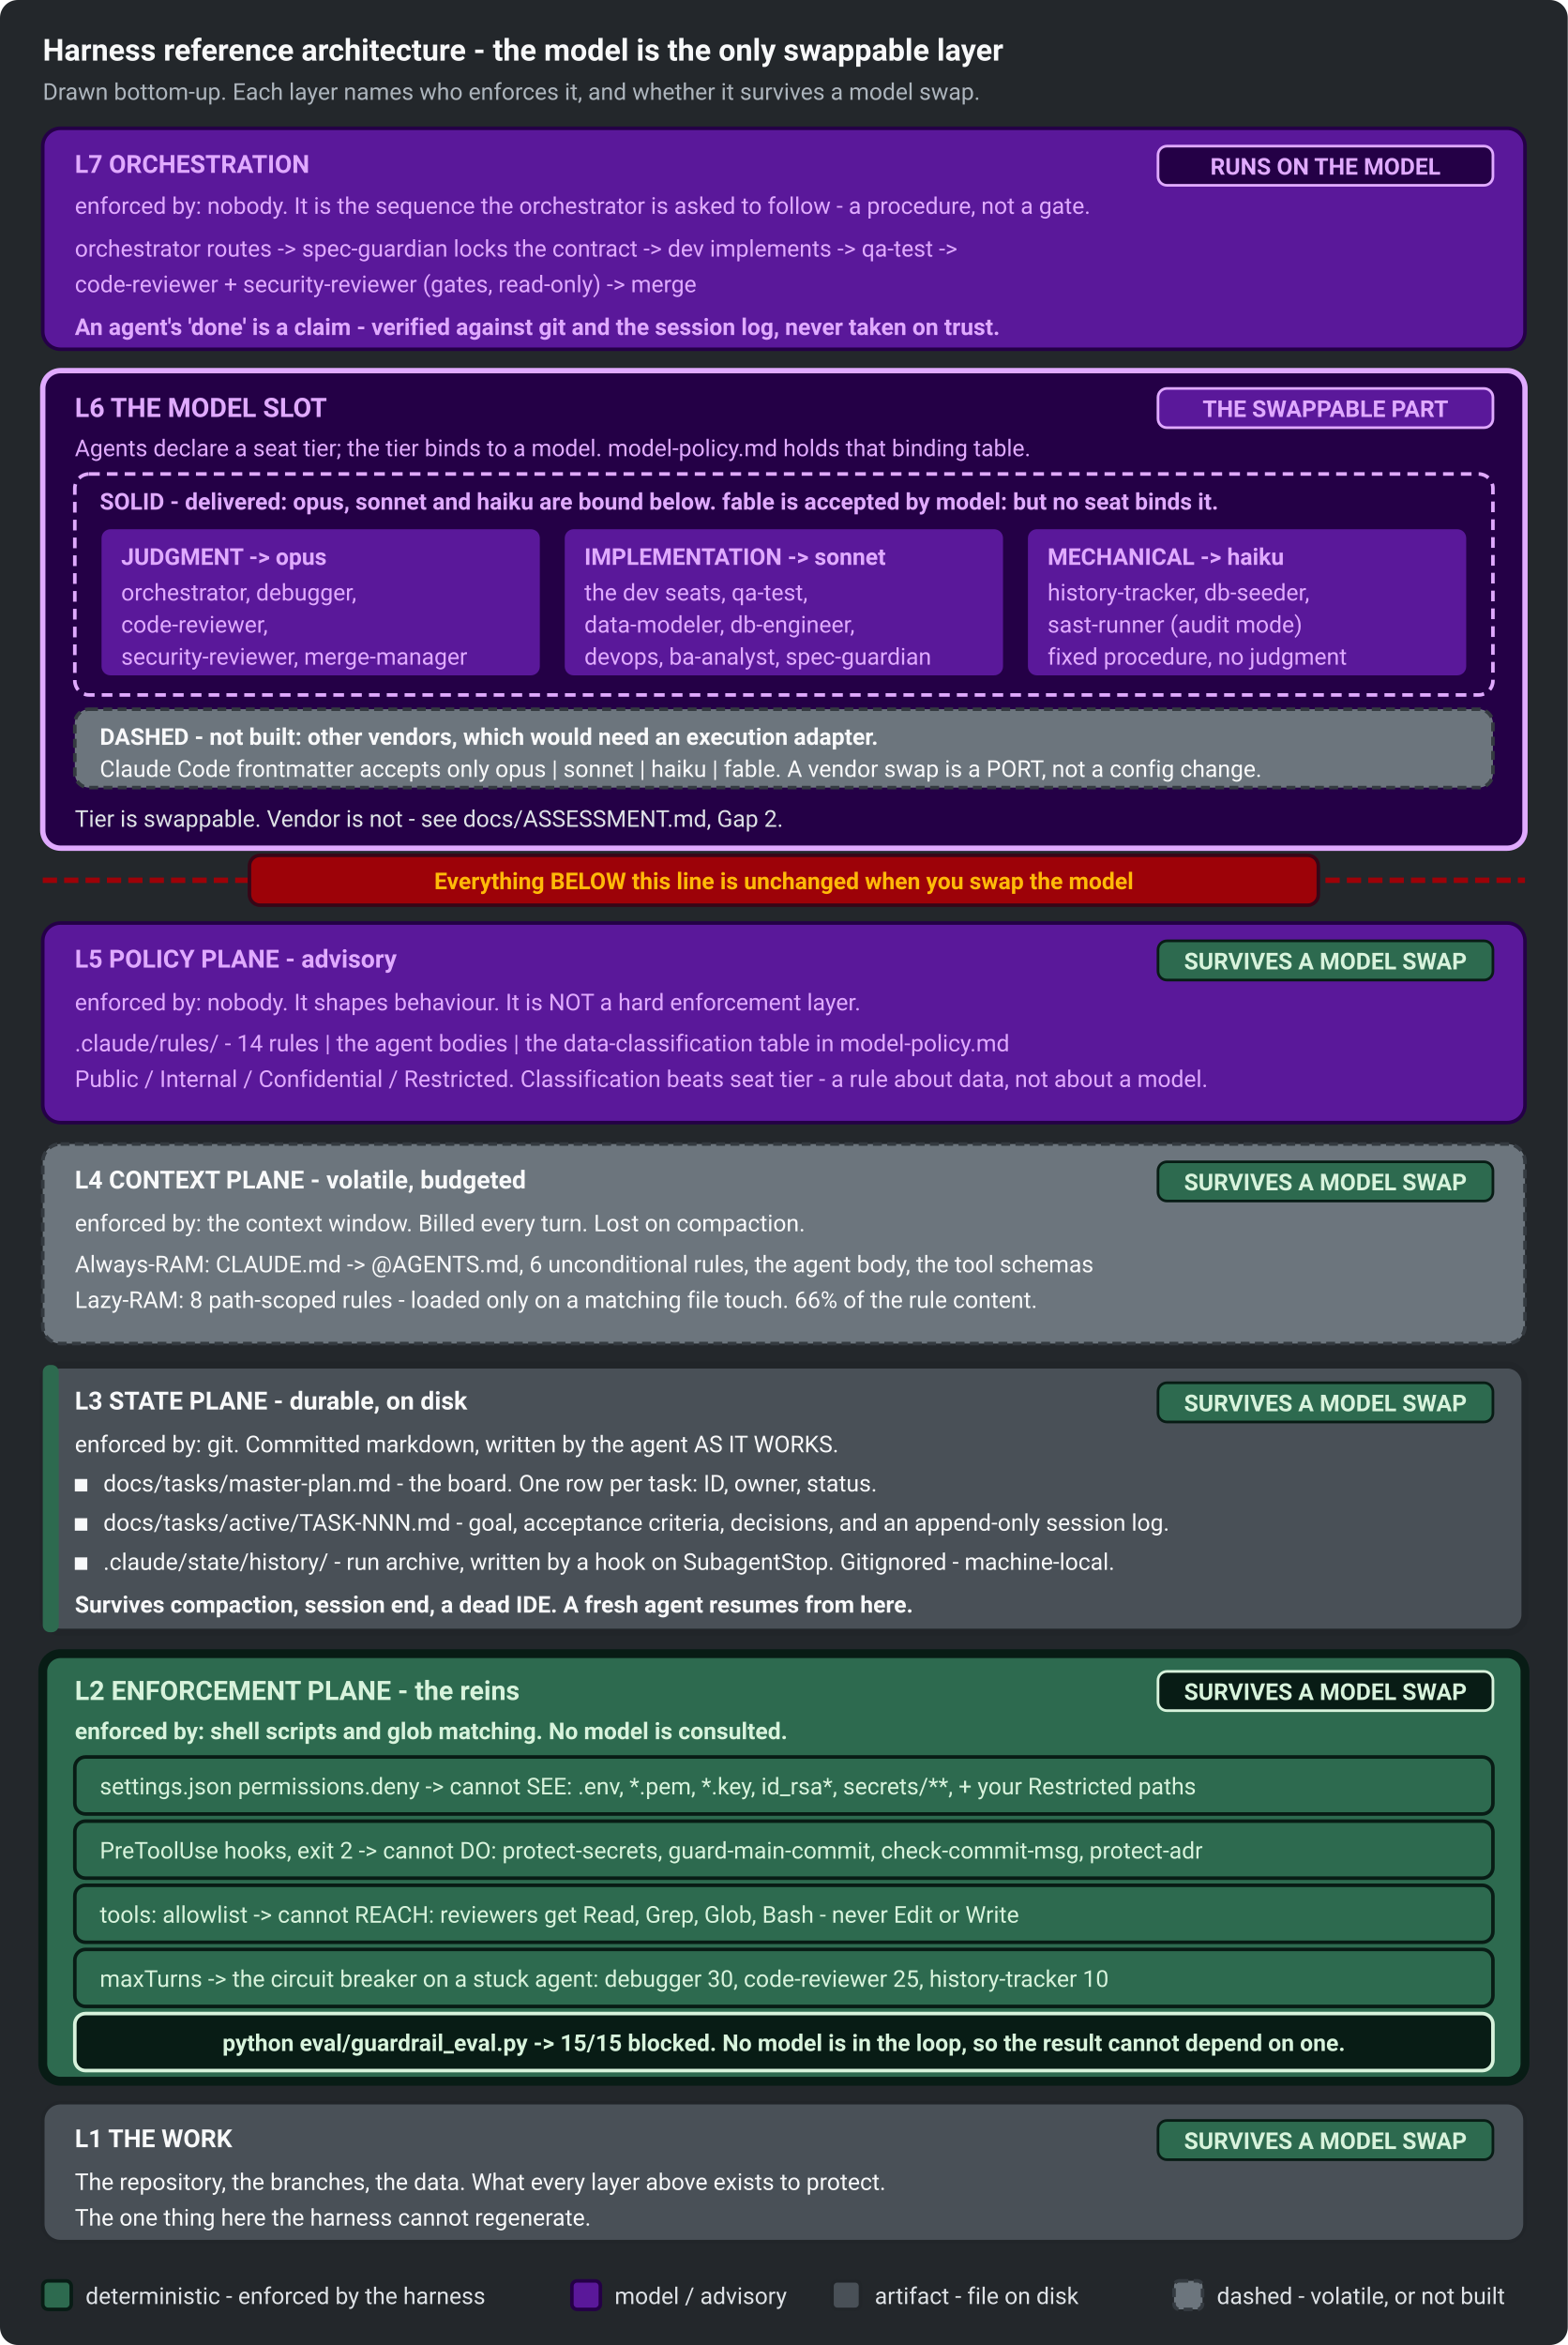
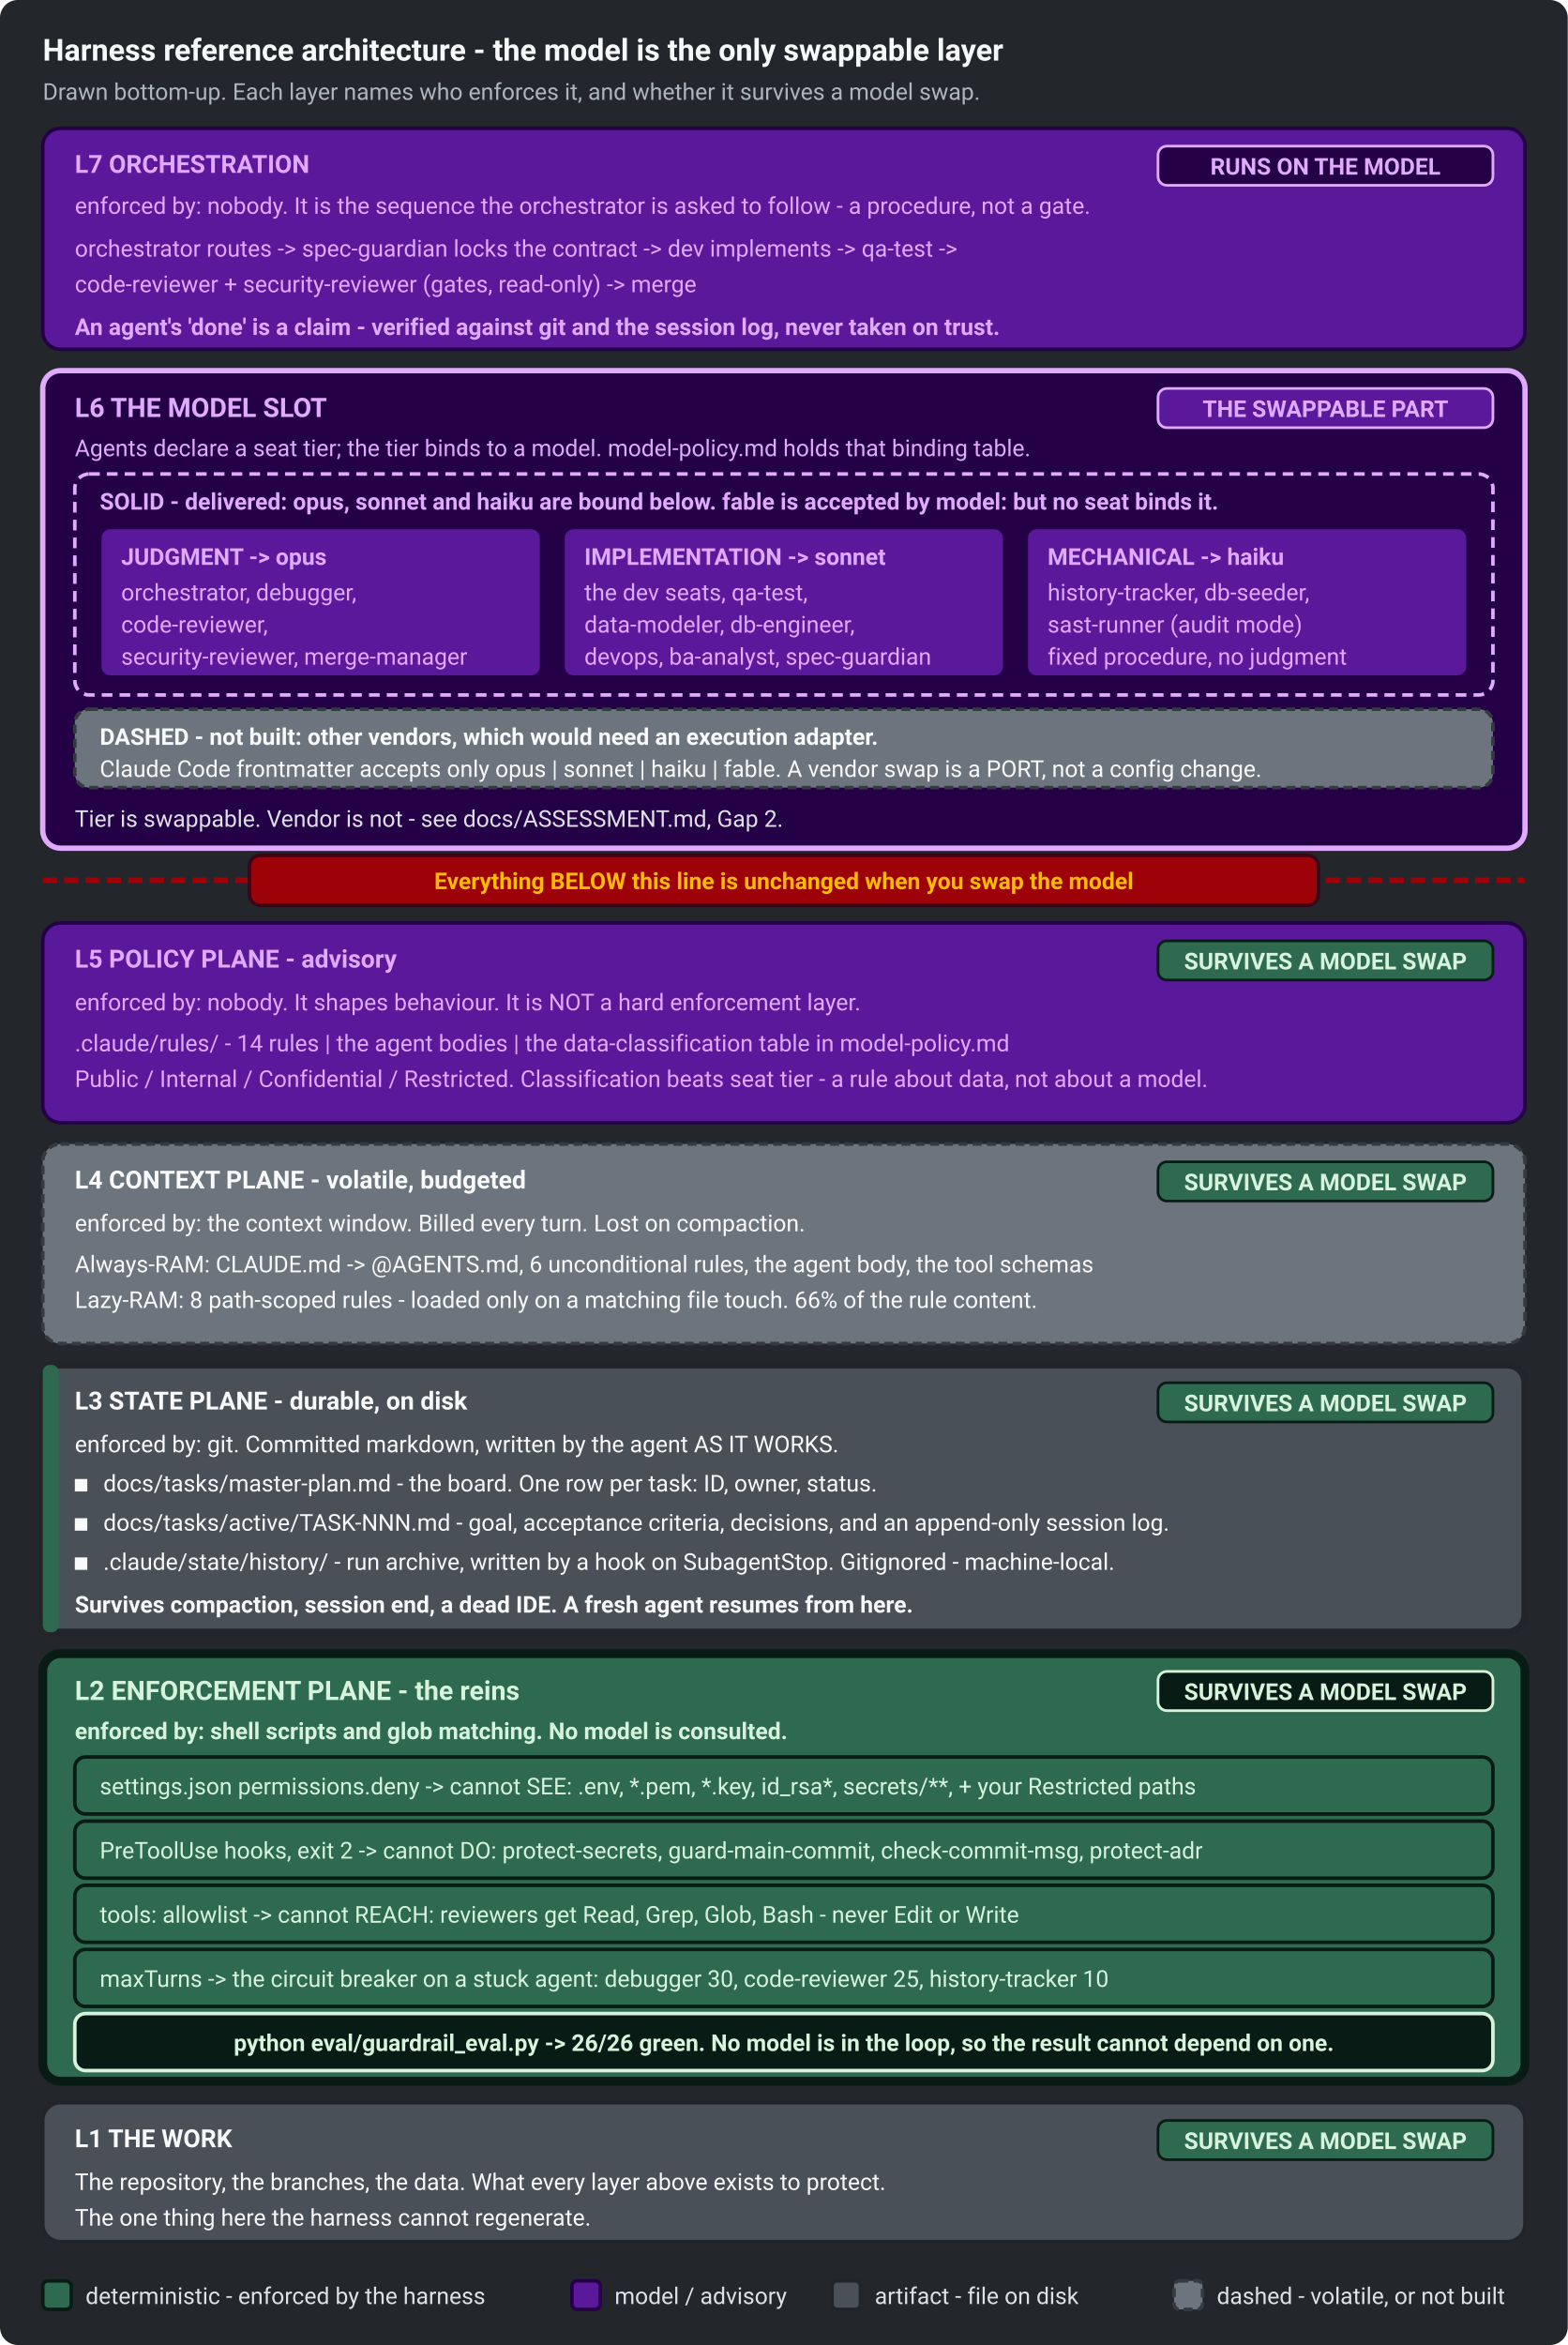
<svg xmlns="http://www.w3.org/2000/svg" width="880" height="1316" viewBox="0 0 880 1316" role="img" aria-label="Harness reference architecture, drawn bottom-up in seven layers. L1 the work: the repository, branches and data. L2 the enforcement plane, the thickest band: settings.json permissions.deny, PreToolUse hooks exiting 2, the tools allowlist, and maxTurns, all enforced by shell scripts and glob matching with no model consulted, and proven by a 15 out of 15 guardrail eval. L3 the state plane: the master plan board, the task files with their session logs, and the append-only run archive, all durable on disk. L4 the context plane: always-RAM and lazy-RAM, volatile and billed every turn. L5 the policy plane: 14 rules, the agent bodies, and the data-classification table, advisory only. A red boundary line marks that everything below it is unchanged when you swap the model. L6 the model slot: a dashed socket holding the seat-tier bindings, judgment to opus, implementation to sonnet, mechanical to haiku, with a dashed not-built zone for other vendors, and a footnote noting that tier is swappable but vendor is not. L7 orchestration, which runs on the model." font-family="ui-sans-serif, system-ui, -apple-system, Segoe UI, Roboto, sans-serif">
  <rect x="0" y="0" width="880" height="1316" rx="10" fill="#23272B" />
  <text x="24" y="34" font-size="17" font-weight="700" fill="#F8F9FA">Harness reference architecture - the model is the only swappable layer</text>
  <text x="24" y="56" font-size="13" fill="#ADB5BD">Drawn bottom-up. Each layer names who enforces it, and whether it survives a model swap.</text>
  <rect x="24" y="72" width="832" height="124" rx="10" fill="#5A189A" stroke="#240046" stroke-width="2" />
  <text x="42" y="97" font-size="14" font-weight="700" fill="#E0AAFF">L7   ORCHESTRATION</text>
  <rect x="650" y="82" width="188" height="22" rx="5" fill="#240046" stroke="#E0AAFF" stroke-width="1.5" />
  <text x="744" y="98" font-size="13" font-weight="700" fill="#E0AAFF" text-anchor="middle">RUNS ON THE MODEL</text>
  <text x="42" y="120" font-size="13" fill="#E0AAFF">enforced by: nobody. It is the sequence the orchestrator is asked to follow - a procedure, not a gate.</text>
  <text x="42" y="144" font-size="13" fill="#E0AAFF">orchestrator routes  -&gt;  spec-guardian locks the contract  -&gt;  dev implements  -&gt;  qa-test  -&gt;</text>
  <text x="42" y="164" font-size="13" fill="#E0AAFF">code-reviewer + security-reviewer  (gates, read-only)  -&gt;  merge</text>
  <text x="42" y="188" font-size="13" font-weight="700" fill="#E0AAFF">An agent's 'done' is a claim - verified against git and the session log, never taken on trust.</text>
  <rect x="24" y="208" width="832" height="268" rx="10" fill="#240046" stroke="#E0AAFF" stroke-width="3" />
  <text x="42" y="234" font-size="15" font-weight="700" fill="#E0AAFF">L6   THE MODEL SLOT</text>
  <rect x="650" y="218" width="188" height="22" rx="5" fill="#5A189A" stroke="#E0AAFF" stroke-width="1.5" />
  <text x="744" y="234" font-size="13" font-weight="700" fill="#E0AAFF" text-anchor="middle">THE SWAPPABLE PART</text>
  <text x="42" y="256" font-size="13" fill="#E0AAFF">Agents declare a seat tier; the tier binds to a model. model-policy.md holds that binding table.</text>
  <rect x="42" y="266" width="796" height="124" rx="8" fill="#240046" stroke="#E0AAFF" stroke-width="2" stroke-dasharray="6 4" />
  <text x="56" y="286" font-size="13" font-weight="700" fill="#E0AAFF">SOLID - delivered: opus, sonnet and haiku are bound below. fable is accepted by model: but no seat binds it.</text>
  <rect x="56" y="296" width="248" height="84" rx="6" fill="#5A189A" stroke="#240046" stroke-width="2" />
  <text x="68" y="317" font-size="13" font-weight="700" fill="#E0AAFF">JUDGMENT  -&gt;  opus</text>
  <text x="68" y="337" font-size="13" fill="#E0AAFF">orchestrator, debugger,</text>
  <text x="68" y="355" font-size="13" fill="#E0AAFF">code-reviewer,</text>
  <text x="68" y="373" font-size="13" fill="#E0AAFF">security-reviewer, merge-manager</text>
  <rect x="316" y="296" width="248" height="84" rx="6" fill="#5A189A" stroke="#240046" stroke-width="2" />
  <text x="328" y="317" font-size="13" font-weight="700" fill="#E0AAFF">IMPLEMENTATION  -&gt;  sonnet</text>
  <text x="328" y="337" font-size="13" fill="#E0AAFF">the dev seats, qa-test,</text>
  <text x="328" y="355" font-size="13" fill="#E0AAFF">data-modeler, db-engineer,</text>
  <text x="328" y="373" font-size="13" fill="#E0AAFF">devops, ba-analyst, spec-guardian</text>
  <rect x="576" y="296" width="248" height="84" rx="6" fill="#5A189A" stroke="#240046" stroke-width="2" />
  <text x="588" y="317" font-size="13" font-weight="700" fill="#E0AAFF">MECHANICAL  -&gt;  haiku</text>
  <text x="588" y="337" font-size="13" fill="#E0AAFF">history-tracker, db-seeder,</text>
  <text x="588" y="355" font-size="13" fill="#E0AAFF">sast-runner (audit mode)</text>
  <text x="588" y="373" font-size="13" fill="#E0AAFF">fixed procedure, no judgment</text>
  <rect x="42" y="398" width="796" height="44" rx="8" fill="#6C757D" stroke="#343A40" stroke-width="2" stroke-dasharray="5 3" />
  <text x="56" y="418" font-size="13" font-weight="700" fill="#F8F9FA">DASHED - not built: other vendors, which would need an execution adapter.</text>
  <text x="56" y="436" font-size="13" fill="#F8F9FA">Claude Code frontmatter accepts only opus | sonnet | haiku | fable. A vendor swap is a PORT, not a config change.</text>
  <text x="42" y="464" font-size="13" fill="#DEE2E6">Tier is swappable. Vendor is not - see docs/ASSESSMENT.md, Gap 2.</text>
  <line x1="24" y1="494" x2="856" y2="494" stroke="#9D0208" stroke-width="3" stroke-dasharray="8 4" fill="none" />
  <rect x="140" y="480" width="600" height="28" rx="6" fill="#9D0208" stroke="#370617" stroke-width="2" />
  <text x="440" y="499" font-size="13" font-weight="700" fill="#FFBA08" text-anchor="middle">Everything BELOW this line is unchanged when you swap the model</text>
  <rect x="24" y="518" width="832" height="112" rx="10" fill="#5A189A" stroke="#240046" stroke-width="2" />
  <text x="42" y="543" font-size="14" font-weight="700" fill="#E0AAFF">L5   POLICY PLANE - advisory</text>
  <rect x="650" y="528" width="188" height="22" rx="5" fill="#2D6A4F" stroke="#081C15" stroke-width="1.5" />
  <text x="744" y="544" font-size="13" font-weight="700" fill="#D8F3DC" text-anchor="middle">SURVIVES A MODEL SWAP</text>
  <text x="42" y="567" font-size="13" fill="#E0AAFF">enforced by: nobody. It shapes behaviour. It is NOT a hard enforcement layer.</text>
  <text x="42" y="590" font-size="13" fill="#E0AAFF">.claude/rules/ - 14 rules   |   the agent bodies   |   the data-classification table in model-policy.md</text>
  <text x="42" y="610" font-size="13" fill="#E0AAFF">Public / Internal / Confidential / Restricted. Classification beats seat tier - a rule about data, not about a model.</text>
  <rect x="24" y="642" width="832" height="112" rx="10" fill="#6C757D" stroke="#343A40" stroke-width="2" stroke-dasharray="5 3" />
  <text x="42" y="667" font-size="14" font-weight="700" fill="#F8F9FA">L4   CONTEXT PLANE - volatile, budgeted</text>
  <rect x="650" y="652" width="188" height="22" rx="5" fill="#2D6A4F" stroke="#081C15" stroke-width="1.5" />
  <text x="744" y="668" font-size="13" font-weight="700" fill="#D8F3DC" text-anchor="middle">SURVIVES A MODEL SWAP</text>
  <text x="42" y="691" font-size="13" fill="#F8F9FA">enforced by: the context window. Billed every turn. Lost on compaction.</text>
  <text x="42" y="714" font-size="13" fill="#F8F9FA">Always-RAM:   CLAUDE.md -&gt; @AGENTS.md,  6 unconditional rules,  the agent body,  the tool schemas</text>
  <text x="42" y="734" font-size="13" fill="#F8F9FA">Lazy-RAM:      8 path-scoped rules - loaded only on a matching file touch.  66% of the rule content.</text>
  <rect x="24" y="766" width="832" height="150" rx="10" fill="#495057" stroke="#212529" stroke-width="4" />
  <rect x="24" y="766" width="9" height="150" rx="4" fill="#2D6A4F" />
  <text x="42" y="791" font-size="14" font-weight="700" fill="#F8F9FA">L3   STATE PLANE - durable, on disk</text>
  <rect x="650" y="776" width="188" height="22" rx="5" fill="#2D6A4F" stroke="#081C15" stroke-width="1.5" />
  <text x="744" y="792" font-size="13" font-weight="700" fill="#D8F3DC" text-anchor="middle">SURVIVES A MODEL SWAP</text>
  <text x="42" y="815" font-size="13" fill="#F8F9FA">enforced by: git. Committed markdown, written by the agent AS IT WORKS.</text>
  <rect x="42" y="830" width="7" height="7" fill="#F8F9FA" />
  <text x="58" y="837" font-size="13" fill="#F8F9FA">docs/tasks/master-plan.md   -   the board. One row per task: ID, owner, status.</text>
  <rect x="42" y="852" width="7" height="7" fill="#F8F9FA" />
  <text x="58" y="859" font-size="13" fill="#F8F9FA">docs/tasks/active/TASK-NNN.md   -   goal, acceptance criteria, decisions, and an append-only session log.</text>
  <rect x="42" y="874" width="7" height="7" fill="#F8F9FA" />
  <text x="58" y="881" font-size="13" fill="#F8F9FA">.claude/state/history/   -   run archive, written by a hook on SubagentStop. Gitignored - machine-local.</text>
  <text x="42" y="905" font-size="13" font-weight="700" fill="#F8F9FA">Survives compaction, session end, a dead IDE. A fresh agent resumes from here.</text>
  <rect x="24" y="928" width="832" height="240" rx="10" fill="#2D6A4F" stroke="#081C15" stroke-width="5" />
  <text x="42" y="954" font-size="15" font-weight="700" fill="#D8F3DC">L2   ENFORCEMENT PLANE - the reins</text>
  <rect x="650" y="938" width="188" height="22" rx="5" fill="#081C15" stroke="#D8F3DC" stroke-width="1.5" />
  <text x="744" y="954" font-size="13" font-weight="700" fill="#D8F3DC" text-anchor="middle">SURVIVES A MODEL SWAP</text>
  <text x="42" y="976" font-size="13" font-weight="700" fill="#D8F3DC">enforced by: shell scripts and glob matching. No model is consulted.</text>
  <rect x="42" y="986" width="796" height="32" rx="6" fill="#2D6A4F" stroke="#081C15" stroke-width="2" />
  <text x="56" y="1007" font-size="13" fill="#D8F3DC">settings.json permissions.deny  -&gt;  cannot SEE:  .env, *.pem, *.key, id_rsa*, secrets/**, + your Restricted paths</text>
  <rect x="42" y="1022" width="796" height="32" rx="6" fill="#2D6A4F" stroke="#081C15" stroke-width="2" />
  <text x="56" y="1043" font-size="13" fill="#D8F3DC">PreToolUse hooks, exit 2  -&gt;  cannot DO:  protect-secrets, guard-main-commit, check-commit-msg, protect-adr</text>
  <rect x="42" y="1058" width="796" height="32" rx="6" fill="#2D6A4F" stroke="#081C15" stroke-width="2" />
  <text x="56" y="1079" font-size="13" fill="#D8F3DC">tools: allowlist  -&gt;  cannot REACH:  reviewers get Read, Grep, Glob, Bash - never Edit or Write</text>
  <rect x="42" y="1094" width="796" height="32" rx="6" fill="#2D6A4F" stroke="#081C15" stroke-width="2" />
  <text x="56" y="1115" font-size="13" fill="#D8F3DC">maxTurns  -&gt;  the circuit breaker on a stuck agent:  debugger 30, code-reviewer 25, history-tracker 10</text>
  <rect x="42" y="1130" width="796" height="32" rx="6" fill="#081C15" stroke="#D8F3DC" stroke-width="2" />
-   <text x="440" y="1151" font-size="13" font-weight="700" fill="#D8F3DC" text-anchor="middle">python eval/guardrail_eval.py  -&gt;  15/15 blocked. No model is in the loop, so the result cannot depend on one.</text>
+   <text x="440" y="1151" font-size="13" font-weight="700" fill="#D8F3DC" text-anchor="middle">python eval/guardrail_eval.py  -&gt;  26/26 green. No model is in the loop, so the result cannot depend on one.</text>
  <rect x="24" y="1180" width="832" height="78" rx="10" fill="#495057" stroke="#212529" stroke-width="2" />
  <text x="42" y="1205" font-size="14" font-weight="700" fill="#F8F9FA">L1   THE WORK</text>
  <rect x="650" y="1190" width="188" height="22" rx="5" fill="#2D6A4F" stroke="#081C15" stroke-width="1.5" />
  <text x="744" y="1206" font-size="13" font-weight="700" fill="#D8F3DC" text-anchor="middle">SURVIVES A MODEL SWAP</text>
  <text x="42" y="1229" font-size="13" fill="#F8F9FA">The repository, the branches, the data. What every layer above exists to protect.</text>
  <text x="42" y="1249" font-size="13" fill="#F8F9FA">The one thing here the harness cannot regenerate.</text>
  <rect x="24" y="1280" width="16" height="16" rx="3" fill="#2D6A4F" stroke="#081C15" stroke-width="2" />
  <text x="48" y="1293" font-size="13" fill="#DEE2E6">deterministic - enforced by the harness</text>
  <rect x="321" y="1280" width="16" height="16" rx="3" fill="#5A189A" stroke="#240046" stroke-width="2" />
  <text x="345" y="1293" font-size="13" fill="#DEE2E6">model / advisory</text>
  <rect x="467" y="1280" width="16" height="16" rx="3" fill="#495057" stroke="#212529" stroke-width="2" />
  <text x="491" y="1293" font-size="13" fill="#DEE2E6">artifact - file on disk</text>
  <rect x="659" y="1280" width="16" height="16" rx="3" fill="#6C757D" stroke="#343A40" stroke-width="2" stroke-dasharray="5 3" />
  <text x="683" y="1293" font-size="13" fill="#DEE2E6">dashed - volatile, or not built</text>
</svg>
